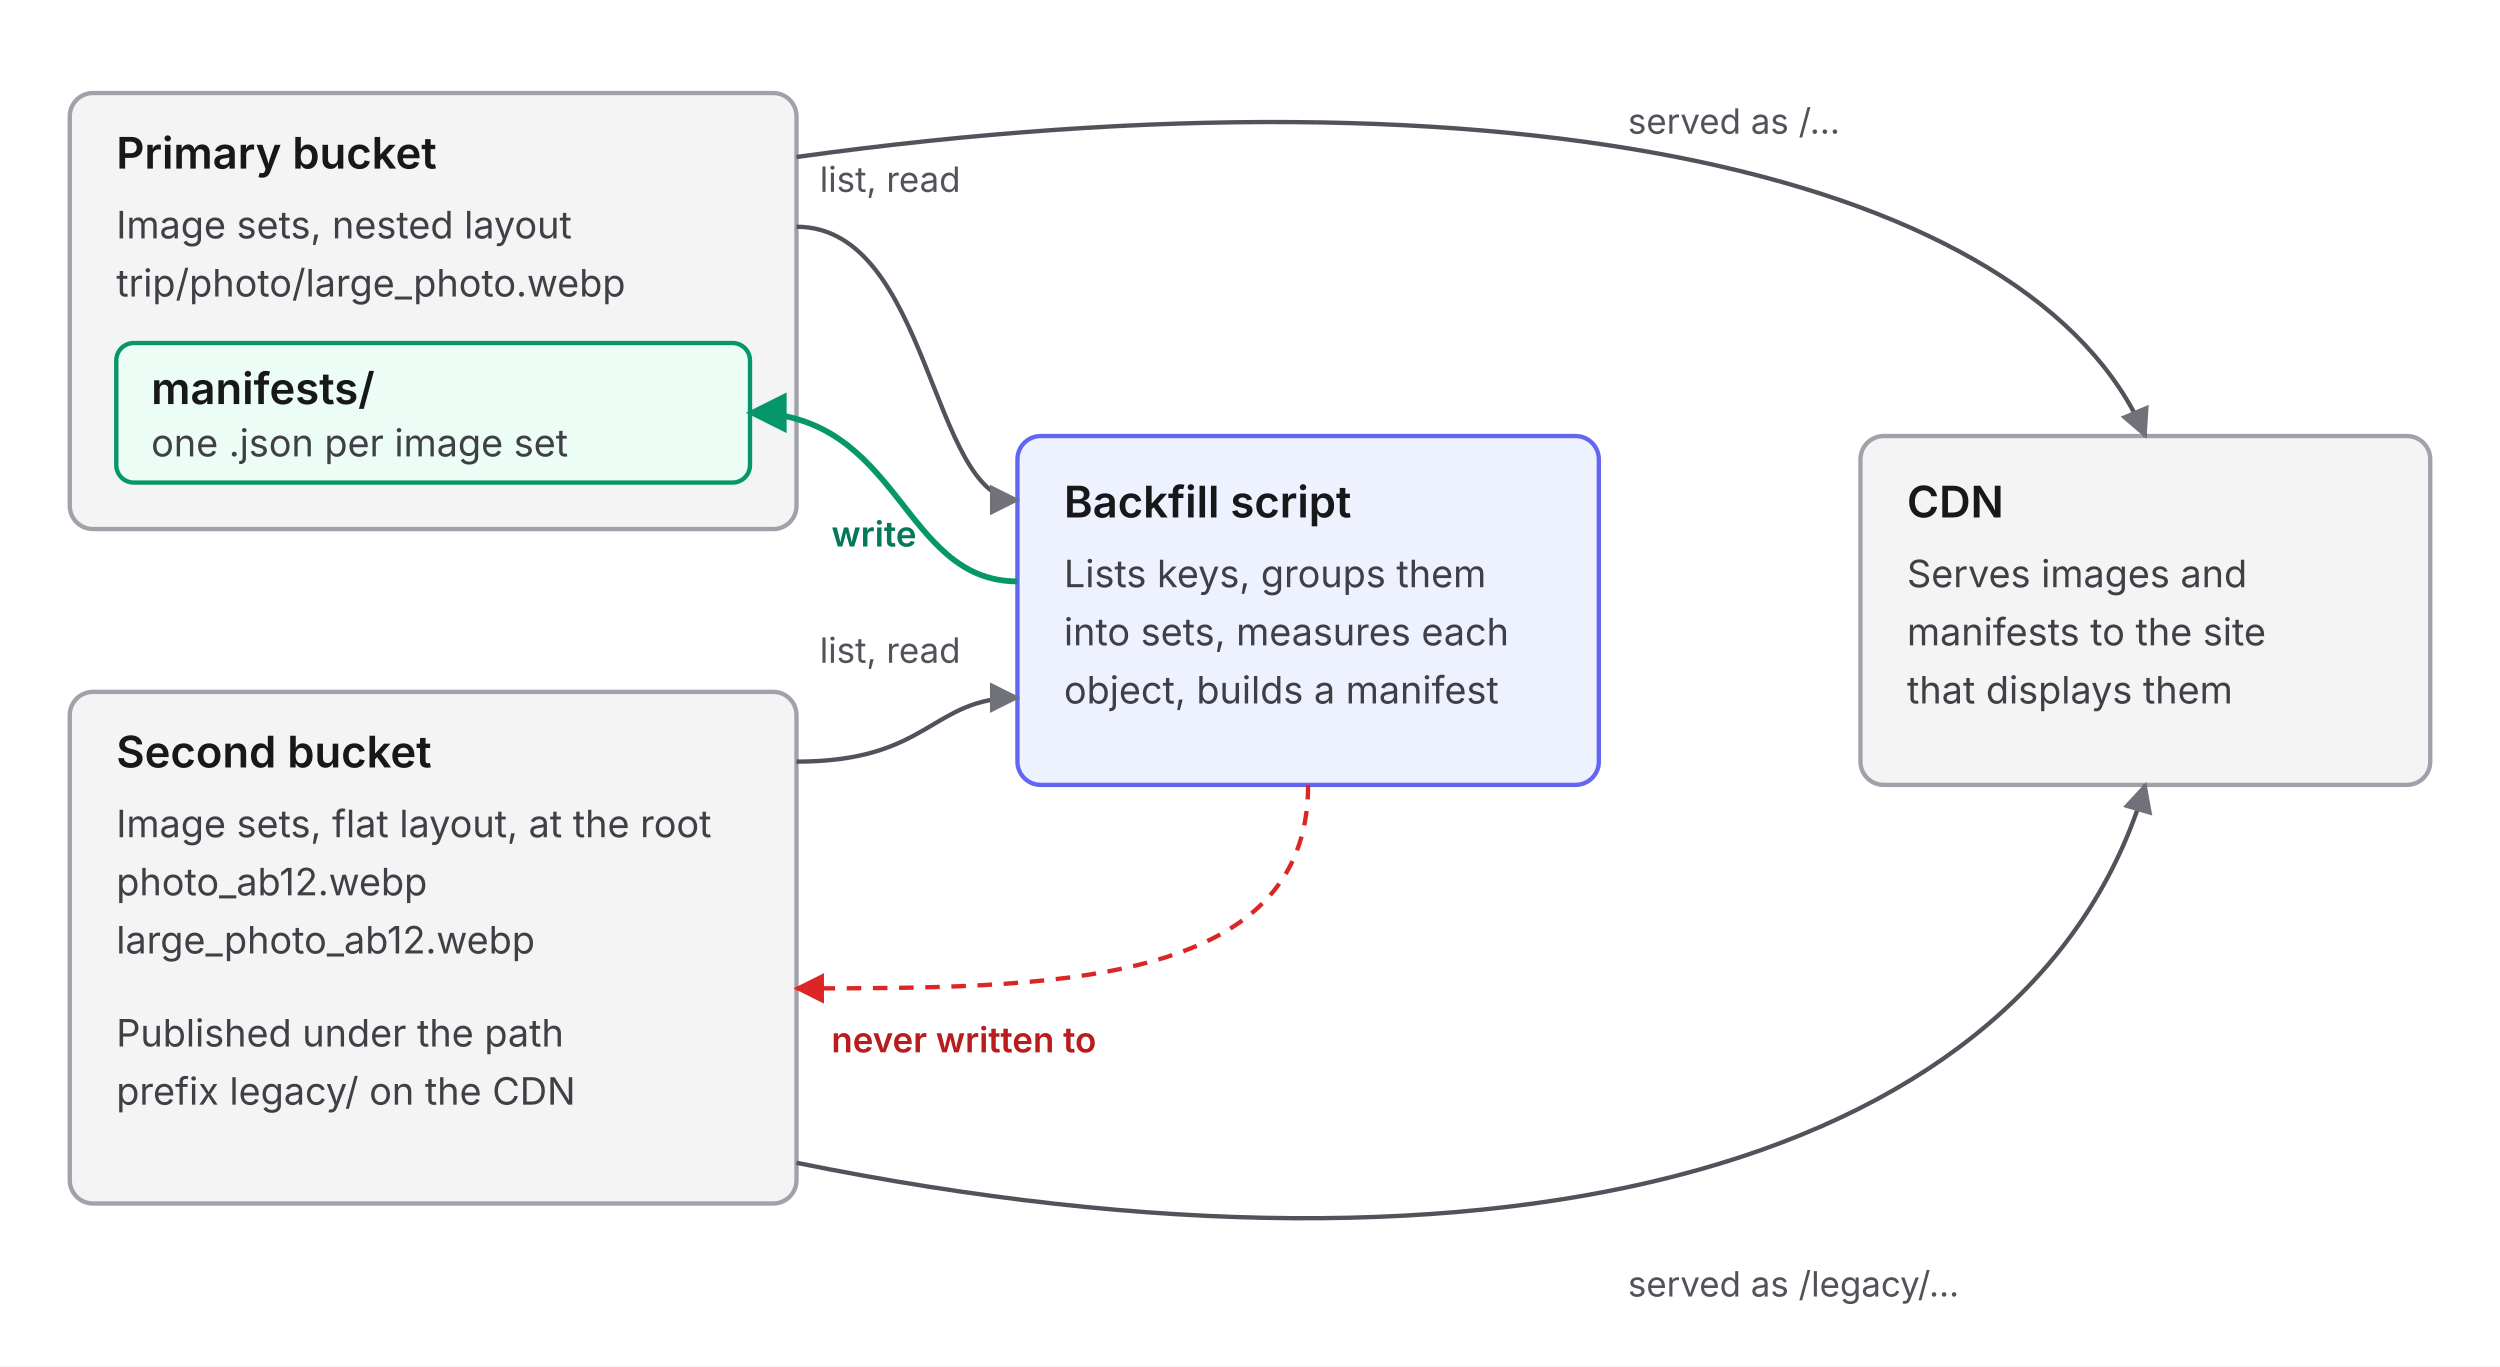
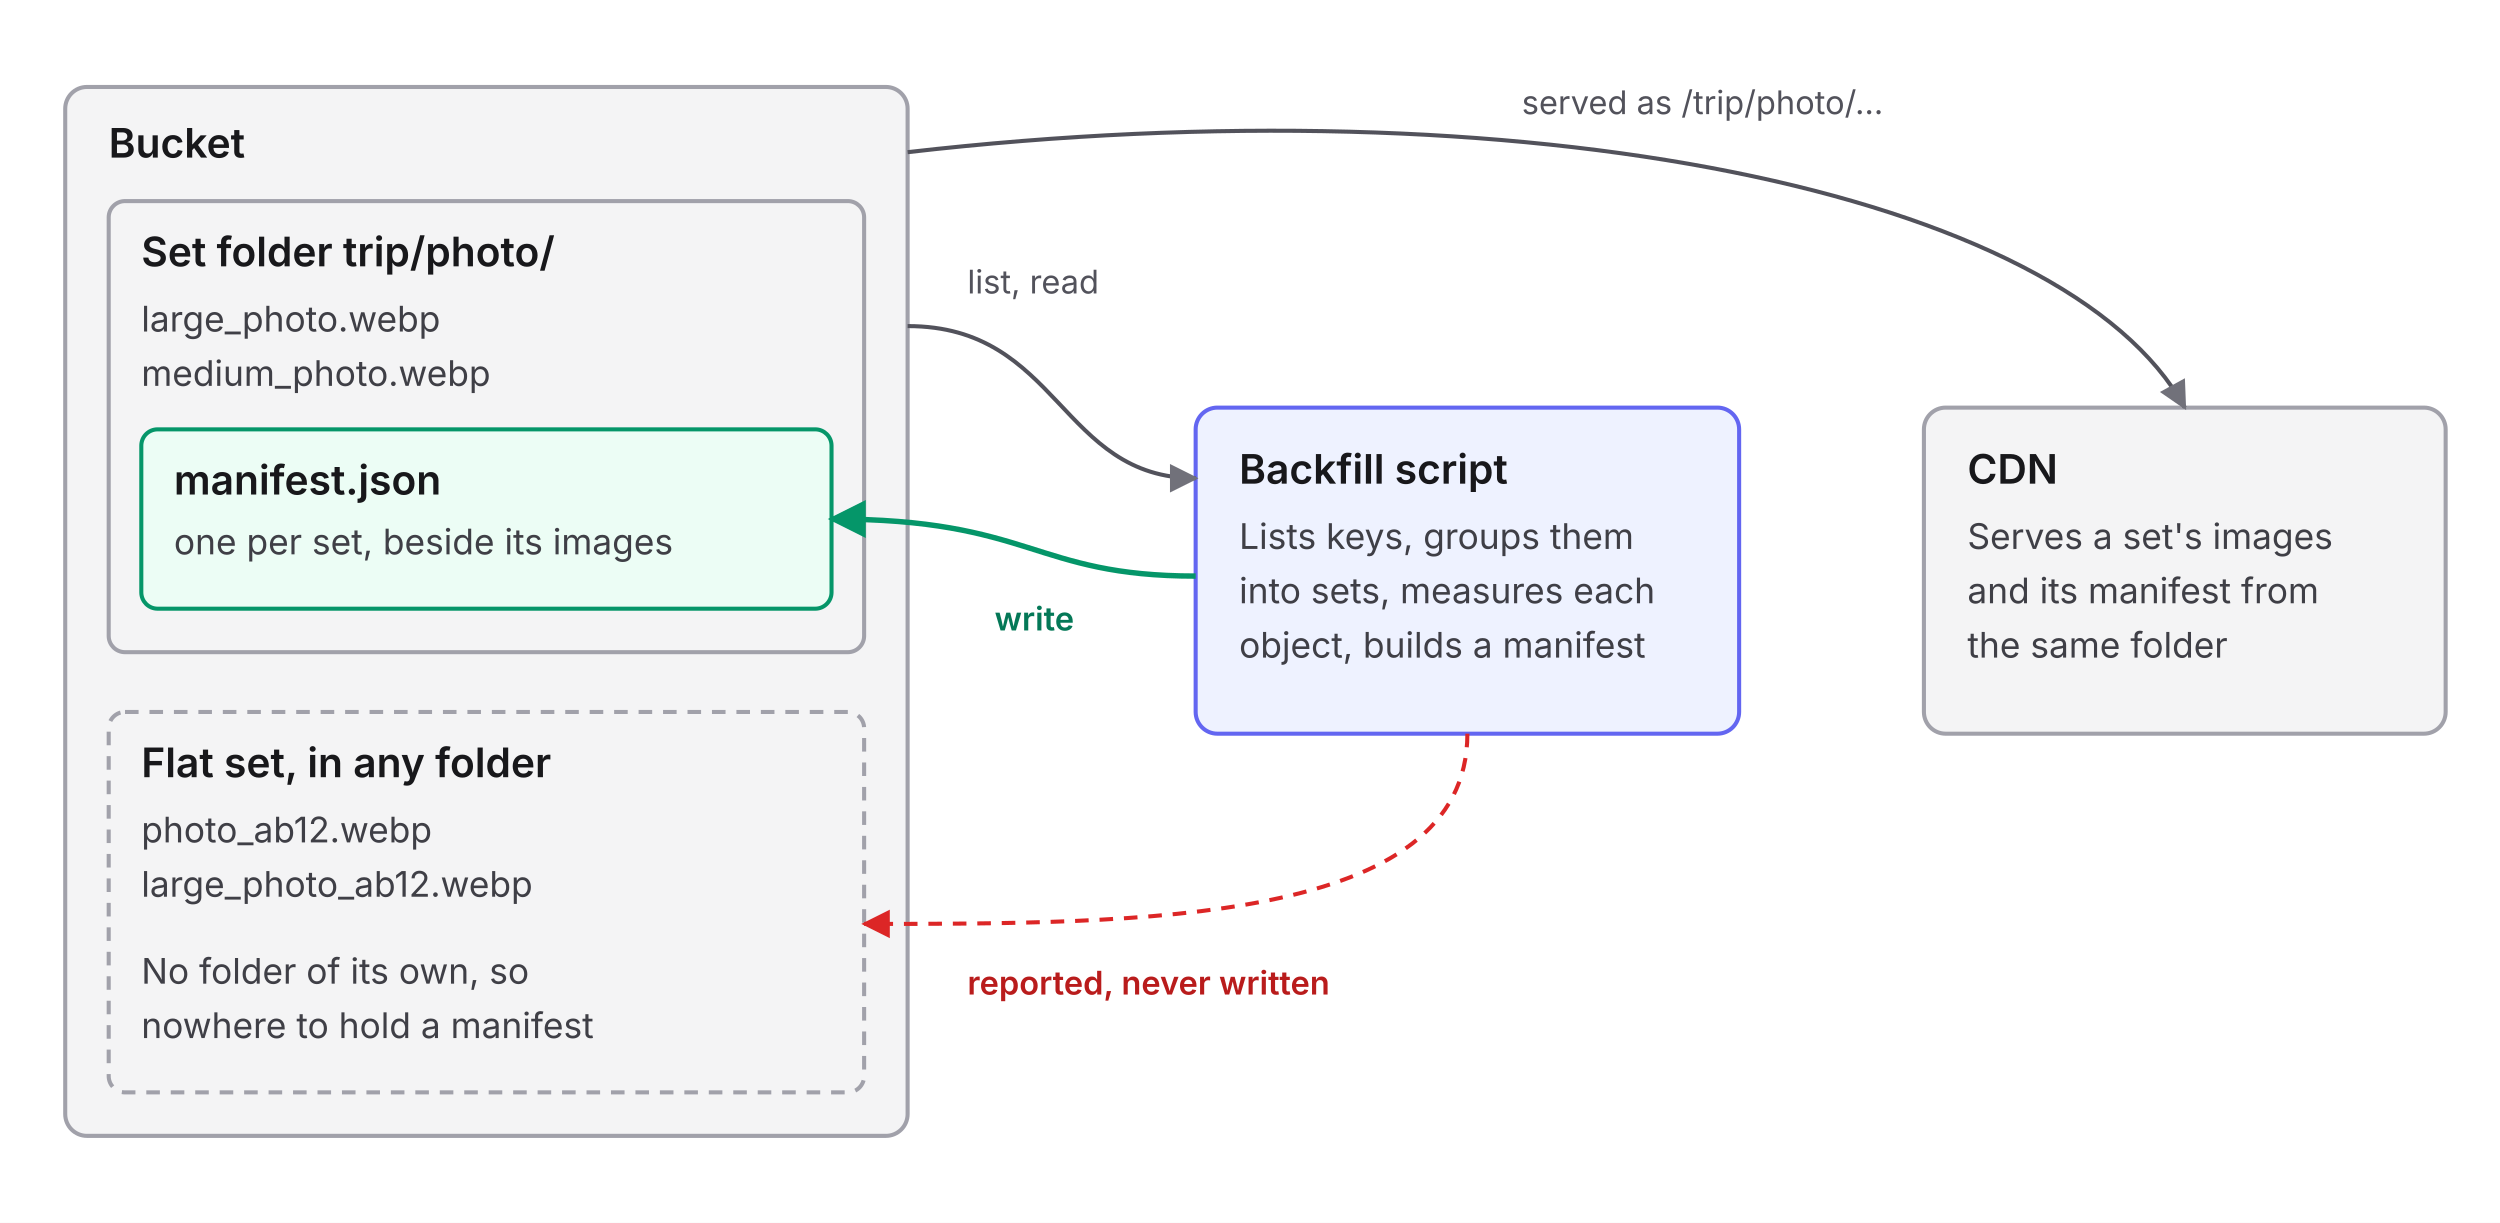
- <svg xmlns="http://www.w3.org/2000/svg" viewBox="0 0 860 470" role="img" aria-labelledby="t d" font-family="ui-sans-serif, system-ui, -apple-system, 'Segoe UI', sans-serif">
+ <svg xmlns="http://www.w3.org/2000/svg" viewBox="0 0 920 450" role="img" aria-labelledby="t d" font-family="ui-sans-serif, system-ui, -apple-system, 'Segoe UI', sans-serif">
  <style>
    .bg { fill: #ffffff; }
    .box { fill: #f4f4f5; stroke: #a1a1aa; stroke-width: 1.5; }
    .script { fill: #eef2ff; stroke: #6366f1; stroke-width: 1.5; }
    .write { fill: #ecfdf5; stroke: #059669; stroke-width: 1.5; }
    .h { font-size: 15px; font-weight: 600; fill: #18181b; }
    .p { font-size: 13px; fill: #3f3f46; }
    .read { stroke: #52525b; stroke-width: 1.5; fill: none; }
    .wr { stroke: #059669; stroke-width: 2; fill: none; }
+     .set { fill: none; stroke: #a1a1aa; stroke-width: 1.5; }
+     .flat { fill: none; stroke: #a1a1aa; stroke-width: 1.5; stroke-dasharray: 5 4; }
    .no { stroke: #dc2626; stroke-width: 1.5; fill: none; stroke-dasharray: 5 4; }
    .lr { font-size: 12px; fill: #52525b; }
    .lw { font-size: 12px; fill: #047857; font-weight: 600; }
    .ln { font-size: 12px; fill: #b91c1c; font-weight: 600; }
    @media (prefers-color-scheme: dark) {
      .bg { fill: #18181b; }
      .box { fill: #27272a; stroke: #71717a; }
      .script { fill: #1e1b4b; stroke: #818cf8; }
      .write { fill: #052e2b; stroke: #34d399; }
      .h { fill: #f4f4f5; }
      .p { fill: #d4d4d8; }
+       .set, .flat { stroke: #71717a; }
      .read { stroke: #a1a1aa; }
      .wr { stroke: #34d399; }
      .no { stroke: #f87171; }
      .lr { fill: #a1a1aa; }
      .lw { fill: #6ee7b7; }
      .ln { fill: #fca5a5; }
    }
  </style>
  <defs>
    <marker id="a" viewBox="0 0 10 10" refX="9" refY="5" markerWidth="7" markerHeight="7" orient="auto-start-reverse">
      <path d="M0 0 10 5 0 10z" fill="#71717a" />
    </marker>
    <marker id="g" viewBox="0 0 10 10" refX="9" refY="5" markerWidth="7" markerHeight="7" orient="auto-start-reverse">
      <path d="M0 0 10 5 0 10z" fill="#059669" />
    </marker>
    <marker id="r" viewBox="0 0 10 10" refX="9" refY="5" markerWidth="7" markerHeight="7" orient="auto-start-reverse">
      <path d="M0 0 10 5 0 10z" fill="#dc2626" />
    </marker>
  </defs>
-   <rect class="bg" width="860" height="470" />
-   <rect class="box" x="24" y="32" width="250" height="150" rx="8" />
-   <text class="h" x="40" y="58">Primary bucket</text>
-   <text class="p" x="40" y="82">Image sets, nested layout</text>
-   <text class="p" x="40" y="102">trip/photo/large_photo.webp</text>
-   <rect class="write" x="40" y="118" width="218" height="48" rx="6" />
-   <text class="h" x="52" y="139" font-size="13">manifests/</text>
-   <text class="p" x="52" y="157">one .json per image set</text>
-   <rect class="box" x="24" y="238" width="250" height="176" rx="8" />
-   <text class="h" x="40" y="264">Second bucket</text>
-   <text class="p" x="40" y="288">Image sets, flat layout, at the root</text>
-   <text class="p" x="40" y="308">photo_ab12.webp</text>
-   <text class="p" x="40" y="328">large_photo_ab12.webp</text>
-   <text class="p" x="40" y="360">Published under the path</text>
-   <text class="p" x="40" y="380">prefix legacy/ on the CDN</text>
-   <rect class="script" x="350" y="150" width="200" height="120" rx="8" />
-   <text class="h" x="366" y="178">Backfill script</text>
-   <text class="p" x="366" y="202">Lists keys, groups them</text>
-   <text class="p" x="366" y="222">into sets, measures each</text>
-   <text class="p" x="366" y="242">object, builds a manifest</text>
-   <rect class="box" x="640" y="150" width="196" height="120" rx="8" />
-   <text class="h" x="656" y="178">CDN</text>
-   <text class="p" x="656" y="202">Serves images and</text>
-   <text class="p" x="656" y="222">manifests to the site</text>
-   <text class="p" x="656" y="242">that displays them</text>
-   <path class="read" d="M274 78 C320 78 320 172 350 172" marker-end="url(#a)" />
-   <text class="lr" x="282" y="66">list, read</text>
-   <path class="read" d="M274 262 C320 262 320 240 350 240" marker-end="url(#a)" />
-   <text class="lr" x="282" y="228">list, read</text>
-   <path class="wr" d="M350 200 C310 200 310 142 258 142" marker-end="url(#g)" />
-   <text class="lw" x="286" y="188">write</text>
-   <path class="no" d="M450 270 C450 340 360 340 274 340" marker-end="url(#r)" />
-   <text class="ln" x="286" y="362">never written to</text>
-   <path class="read" d="M274 54 C520 20 700 60 738 150" marker-end="url(#a)" />
-   <path class="read" d="M274 400 C520 450 700 400 738 270" marker-end="url(#a)" />
-   <text class="lr" x="560" y="46">served as /…</text>
-   <text class="lr" x="560" y="446">served as /legacy/…</text>
+   <rect class="bg" width="920" height="450" />
+   <rect class="box" x="24" y="32" width="310" height="386" rx="8" />
+   <text class="h" x="40" y="58">Bucket</text>
+   <rect class="set" x="40" y="74" width="278" height="166" rx="6" />
+   <text class="h" x="52" y="98" font-size="13">Set folder  trip/photo/</text>
+   <text class="p" x="52" y="122">large_photo.webp</text>
+   <text class="p" x="52" y="142">medium_photo.webp</text>
+   <rect class="write" x="52" y="158" width="254" height="66" rx="6" />
+   <text class="h" x="64" y="182" font-size="13">manifest.json</text>
+   <text class="p" x="64" y="204">one per set, beside its images</text>
+   <rect class="flat" x="40" y="262" width="278" height="140" rx="6" />
+   <text class="h" x="52" y="286" font-size="13">Flat set, in any folder</text>
+   <text class="p" x="52" y="310">photo_ab12.webp</text>
+   <text class="p" x="52" y="330">large_photo_ab12.webp</text>
+   <text class="p" x="52" y="362">No folder of its own, so</text>
+   <text class="p" x="52" y="382">nowhere to hold a manifest</text>
+   <rect class="script" x="440" y="150" width="200" height="120" rx="8" />
+   <text class="h" x="456" y="178">Backfill script</text>
+   <text class="p" x="456" y="202">Lists keys, groups them</text>
+   <text class="p" x="456" y="222">into sets, measures each</text>
+   <text class="p" x="456" y="242">object, builds a manifest</text>
+   <rect class="box" x="708" y="150" width="192" height="120" rx="8" />
+   <text class="h" x="724" y="178">CDN</text>
+   <text class="p" x="724" y="202">Serves a set's images</text>
+   <text class="p" x="724" y="222">and its manifest from</text>
+   <text class="p" x="724" y="242">the same folder</text>
+   <path class="read" d="M334 120 C390 120 390 176 440 176" marker-end="url(#a)" />
+   <text class="lr" x="356" y="108">list, read</text>
+   <path class="wr" d="M440 212 C380 212 380 191 306 191" marker-end="url(#g)" />
+   <text class="lw" x="366" y="232">write</text>
+   <path class="no" d="M540 270 C540 340 420 340 318 340" marker-end="url(#r)" />
+   <text class="ln" x="356" y="366">reported, never written</text>
+   <path class="read" d="M334 56 C560 30 760 70 804 150" marker-end="url(#a)" />
+   <text class="lr" x="560" y="42">served as /trip/photo/…</text>
</svg>
